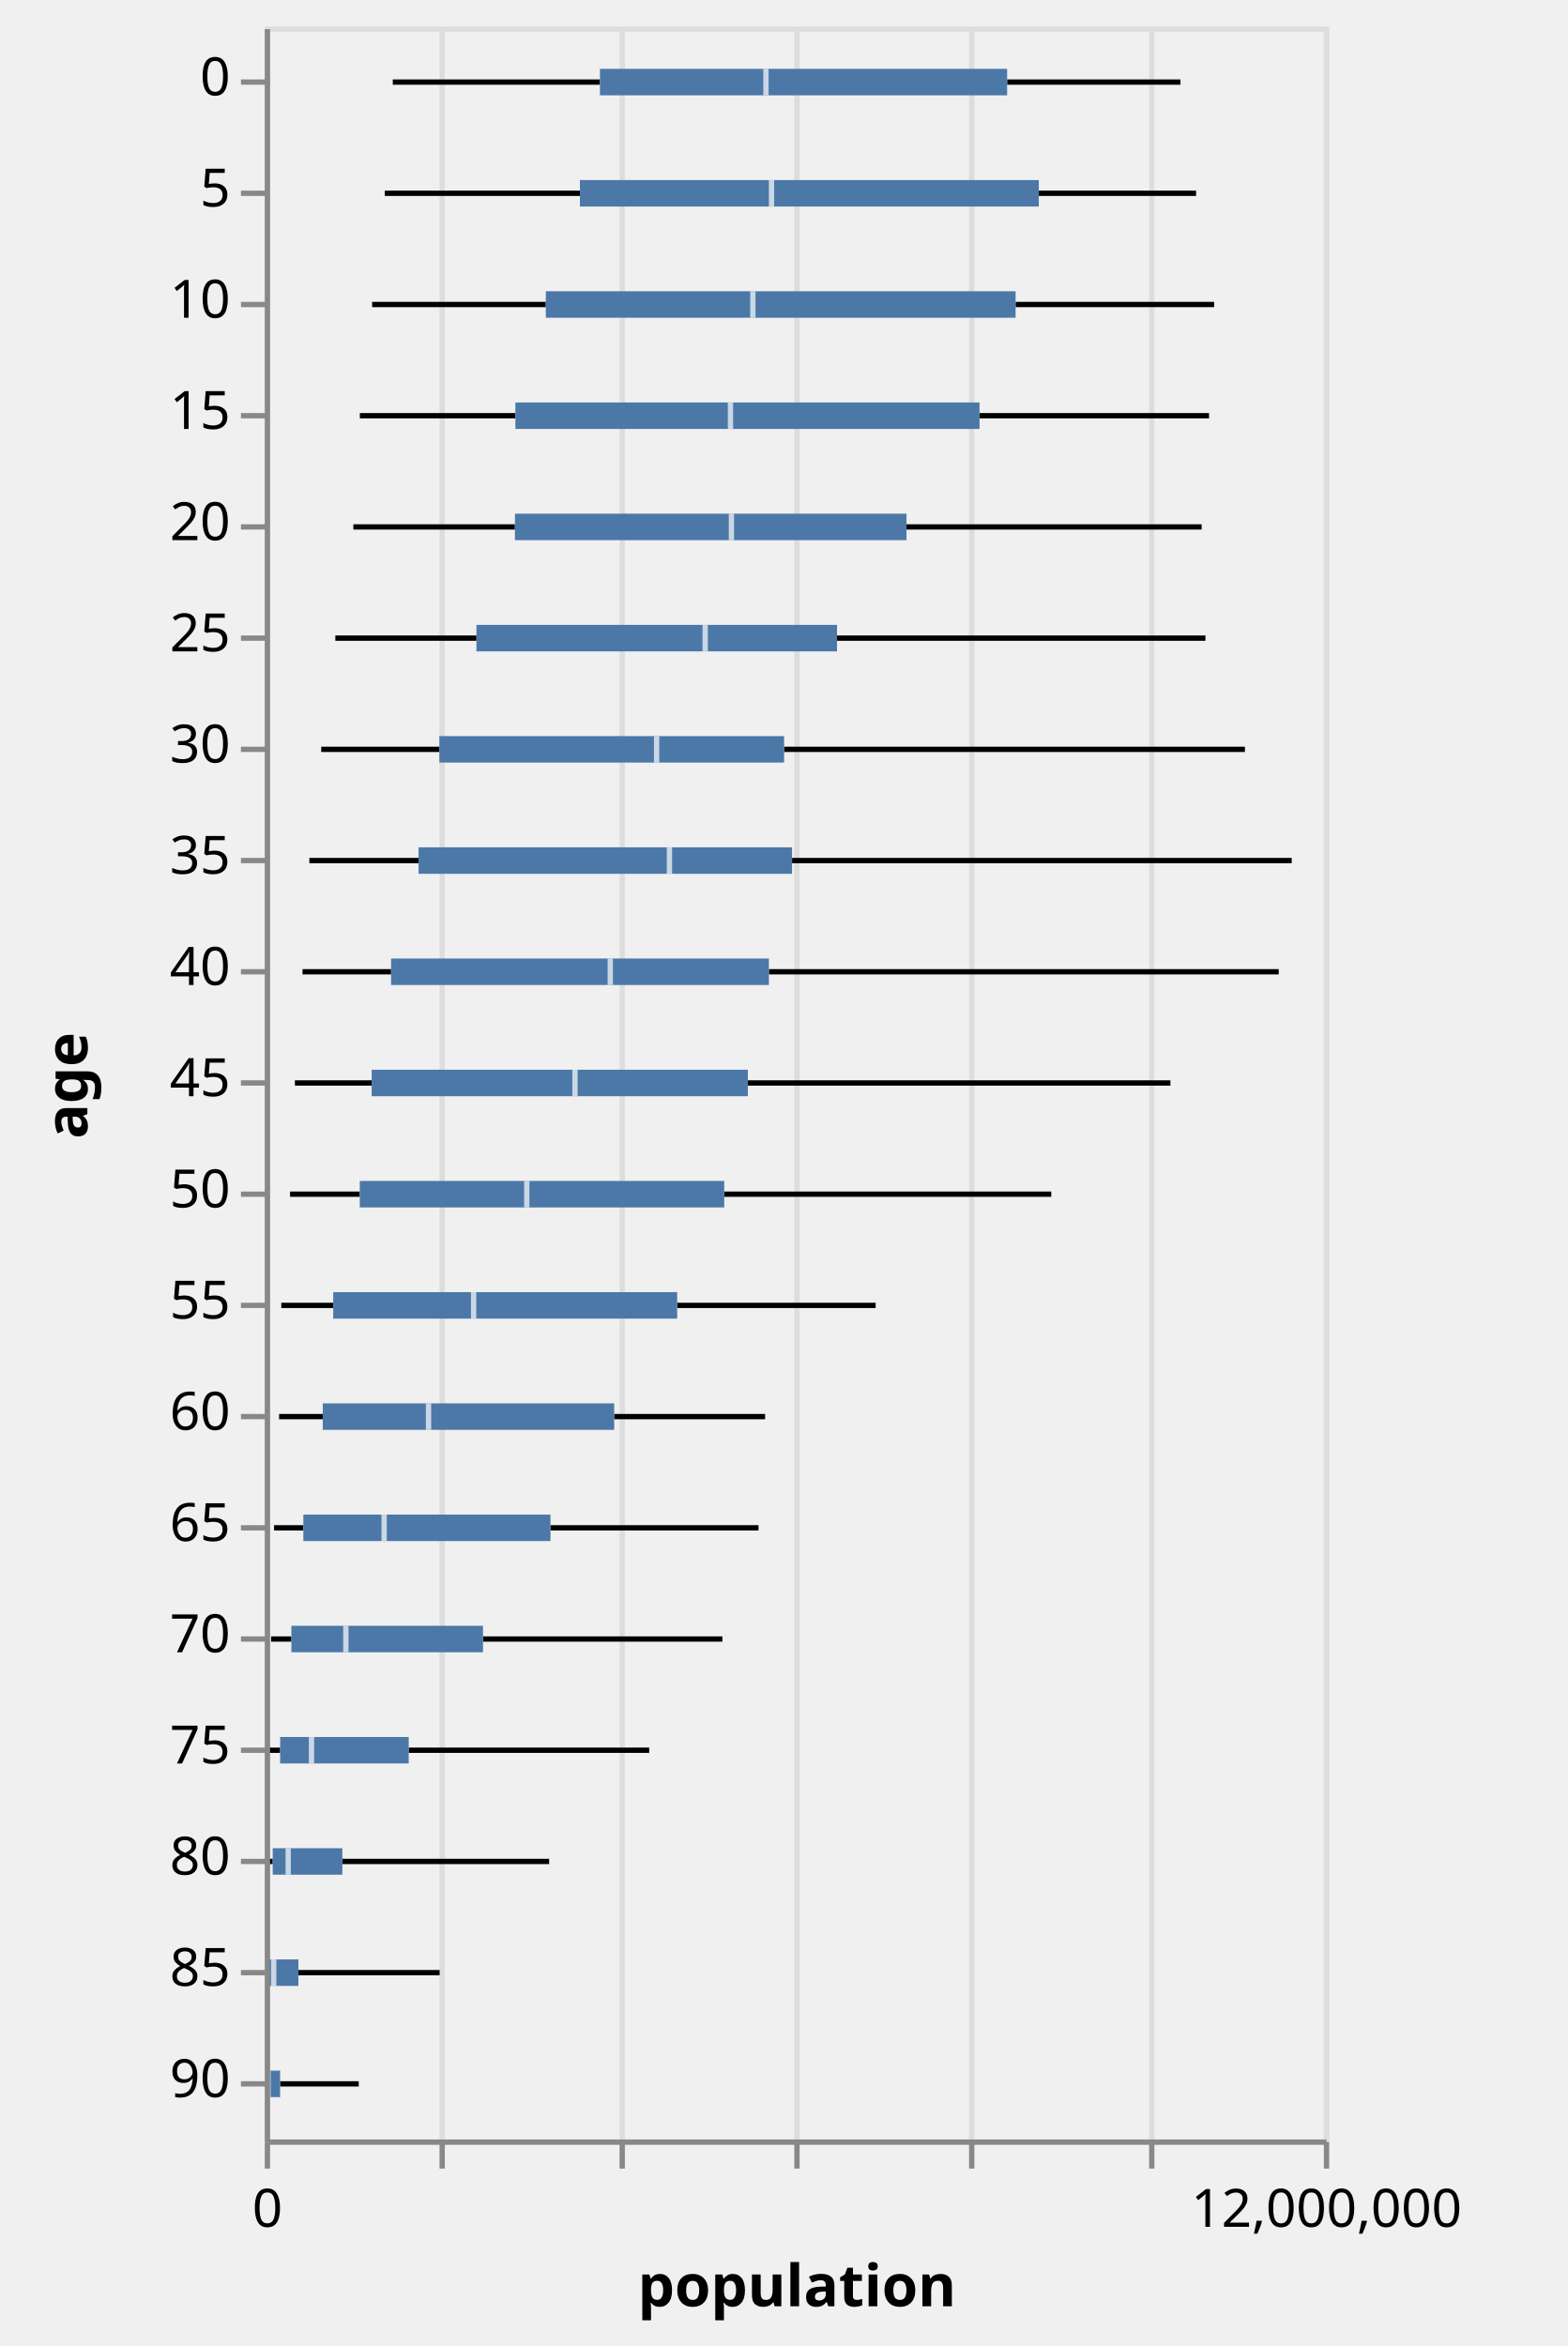
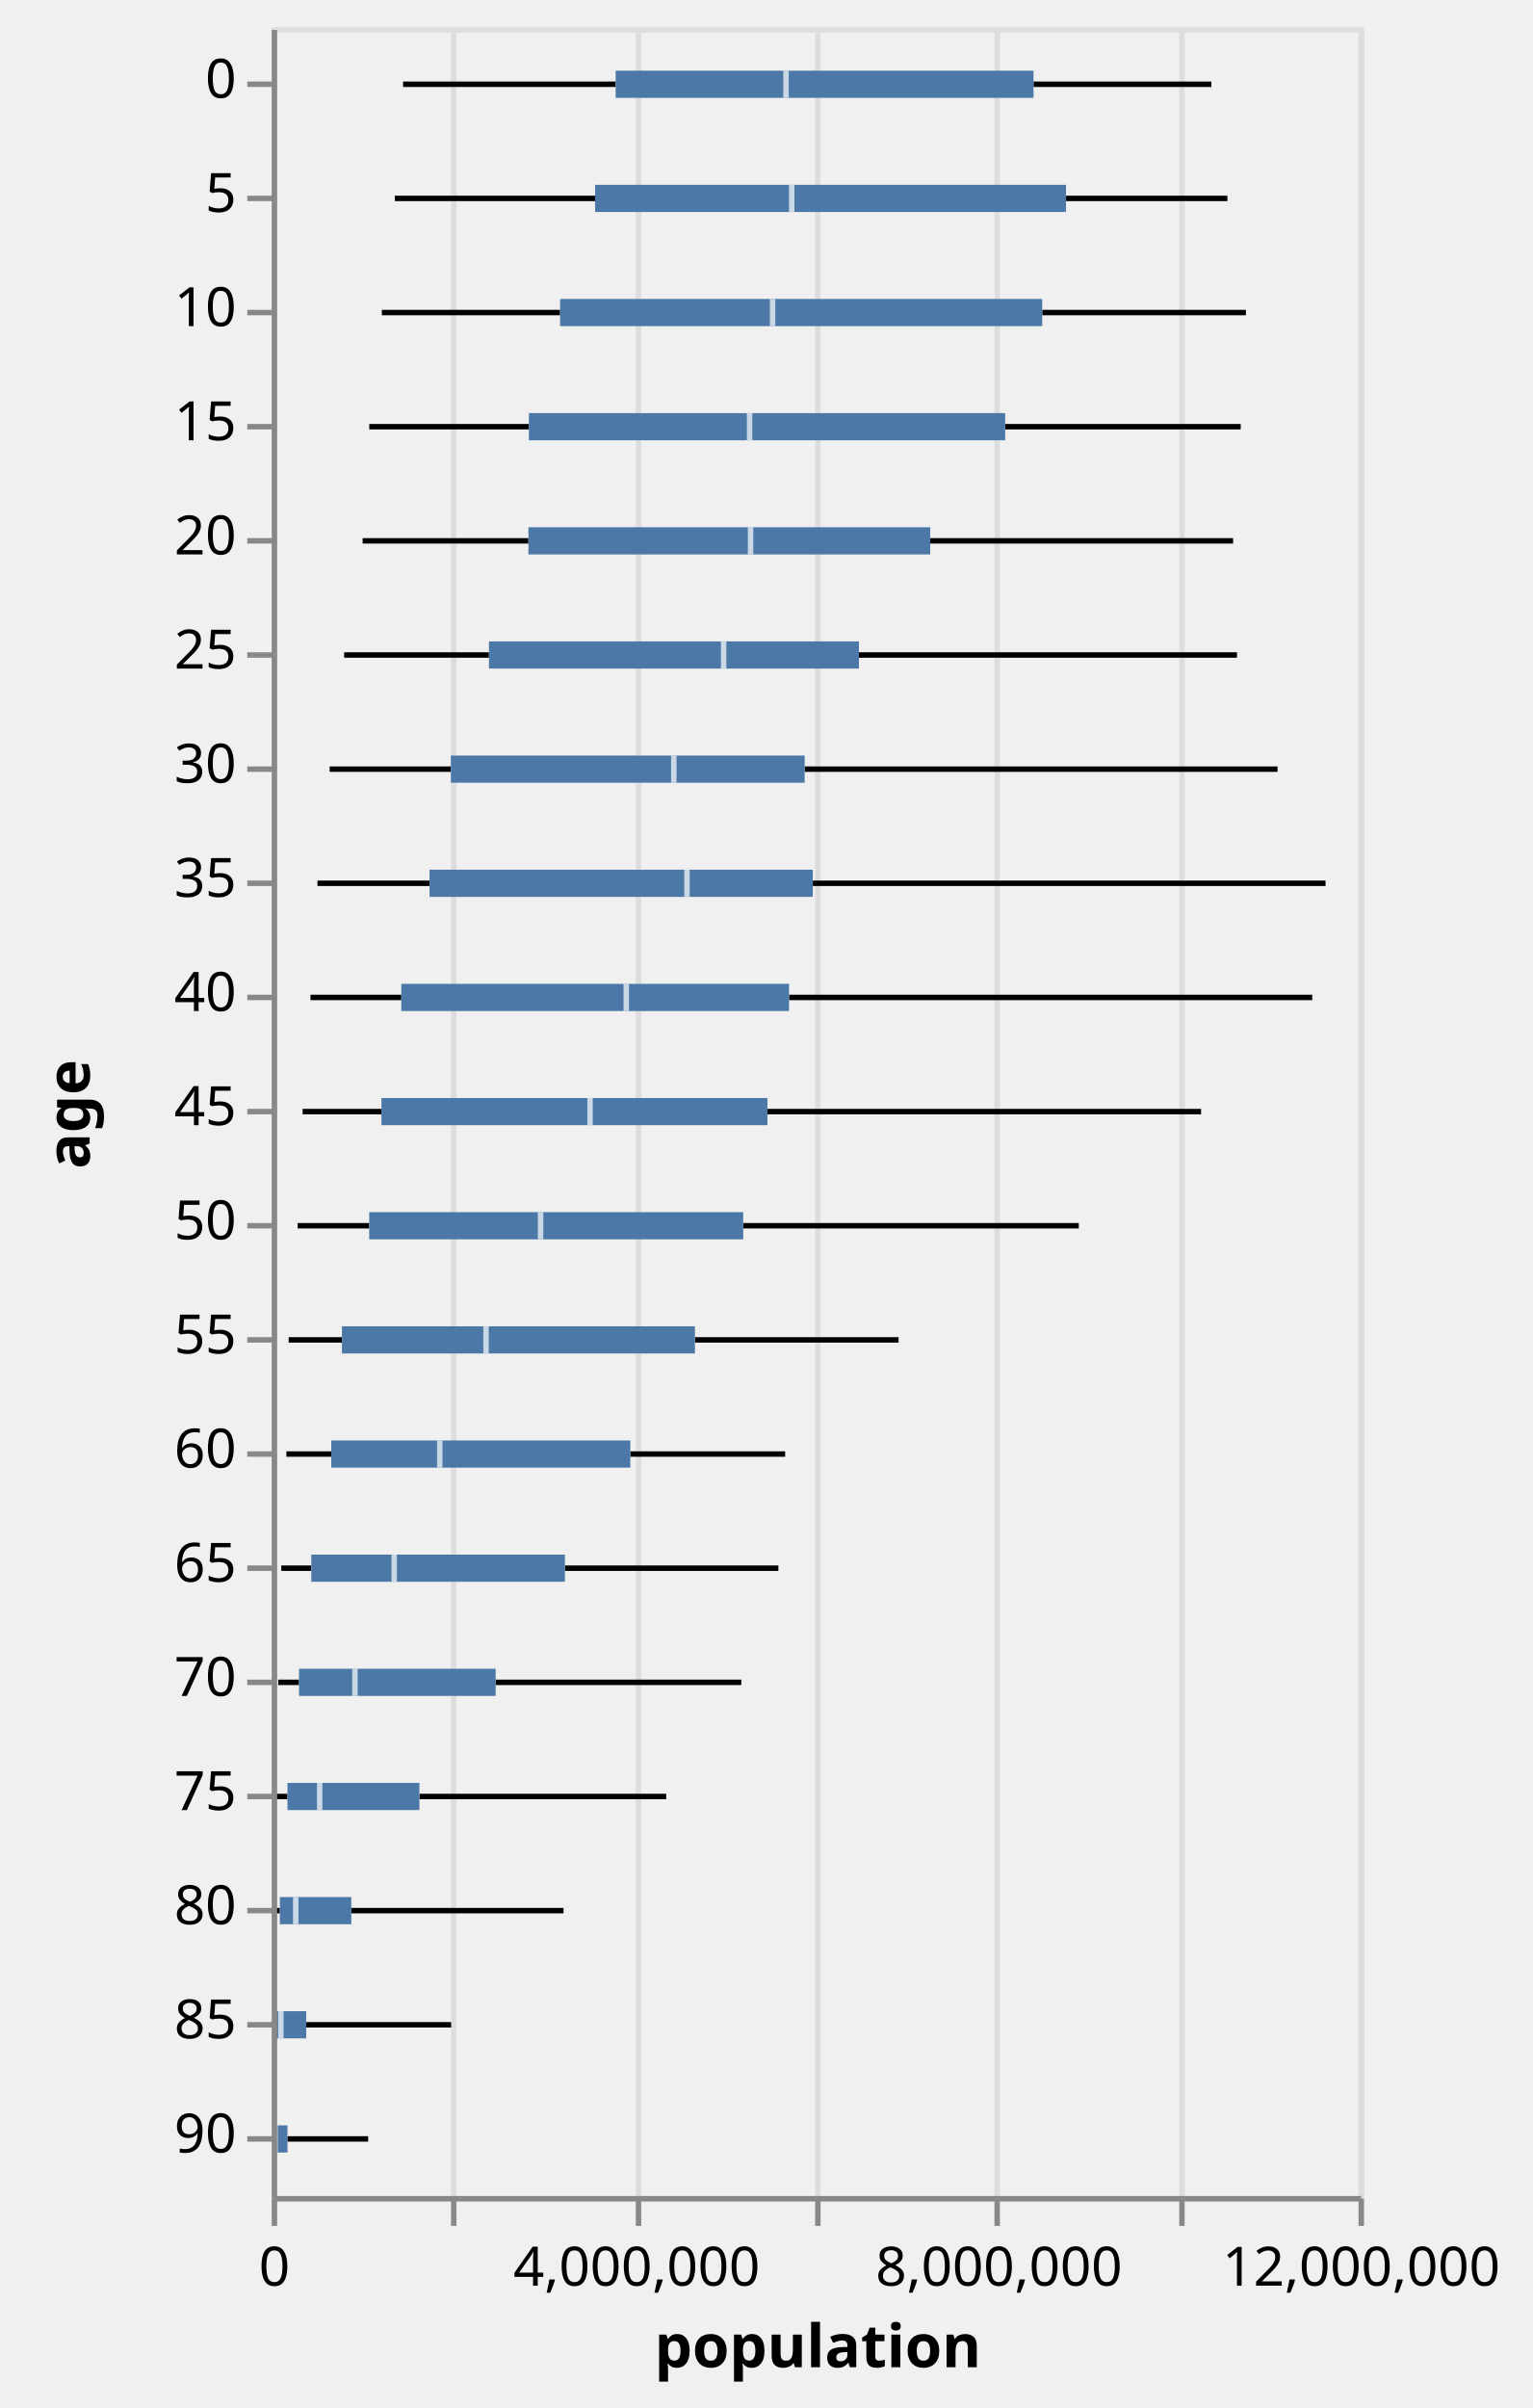
- <svg xmlns="http://www.w3.org/2000/svg" class="marks" width="296" height="443" viewBox="0 0 296 443" version="1.1">
+ <svg xmlns="http://www.w3.org/2000/svg" class="marks" width="282" height="443" viewBox="0 0 282 443" version="1.1">
  <g transform="translate(50,5)">
    <g class="mark-group role-frame root">
      <g transform="translate(0,0)">
        <path class="background" d="M0.5,0.5h200v399h-200Z" style="fill: transparent; stroke: #ddd;" />
        <g>
          <g class="mark-group role-axis">
            <g transform="translate(0.5,399.5)">
              <path class="background" d="M0,0h0v0h0Z" style="pointer-events: none; fill: none;" />
              <g>
                <g class="mark-rule role-axis-grid" style="pointer-events: none;">
                  <line transform="translate(0,0)" x2="0" y2="-399" style="fill: none; stroke: #ddd; stroke-width: 1; stroke-dasharray: ; opacity: 1;" />
                  <line transform="translate(33,0)" x2="0" y2="-399" style="fill: none; stroke: #ddd; stroke-width: 1; stroke-dasharray: ; opacity: 1;" />
                  <line transform="translate(67,0)" x2="0" y2="-399" style="fill: none; stroke: #ddd; stroke-width: 1; stroke-dasharray: ; opacity: 1;" />
                  <line transform="translate(100,0)" x2="0" y2="-399" style="fill: none; stroke: #ddd; stroke-width: 1; stroke-dasharray: ; opacity: 1;" />
                  <line transform="translate(133,0)" x2="0" y2="-399" style="fill: none; stroke: #ddd; stroke-width: 1; stroke-dasharray: ; opacity: 1;" />
                  <line transform="translate(167,0)" x2="0" y2="-399" style="fill: none; stroke: #ddd; stroke-width: 1; stroke-dasharray: ; opacity: 1;" />
                  <line transform="translate(200,0)" x2="0" y2="-399" style="fill: none; stroke: #ddd; stroke-width: 1; stroke-dasharray: ; opacity: 1;" />
                </g>
              </g>
            </g>
          </g>
          <g class="mark-rule role-mark layer_0_marks">
            <line transform="translate(24.17293,10.5)" x2="39.119" y2="0" style="fill: none; stroke: black;" />
            <line transform="translate(22.66113,31.5)" x2="36.851" y2="0" style="fill: none; stroke: black;" />
            <line transform="translate(20.26857,52.5)" x2="32.804" y2="0" style="fill: none; stroke: black;" />
            <line transform="translate(17.95222,73.5)" x2="29.374" y2="0" style="fill: none; stroke: black;" />
            <line transform="translate(16.73068,94.5)" x2="30.508" y2="0" style="fill: none; stroke: black;" />
            <line transform="translate(13.3247,115.5)" x2="26.651" y2="0" style="fill: none; stroke: black;" />
            <line transform="translate(10.6606,136.5)" x2="22.308" y2="0" style="fill: none; stroke: black;" />
            <line transform="translate(8.416867,157.5)" x2="20.625" y2="0" style="fill: none; stroke: black;" />
            <line transform="translate(7.136417,178.5)" x2="16.711" y2="0" style="fill: none; stroke: black;" />
            <line transform="translate(5.687567,199.5)" x2="14.504" y2="0" style="fill: none; stroke: black;" />
            <line transform="translate(4.776333,220.5)" x2="13.163" y2="0" style="fill: none; stroke: black;" />
            <line transform="translate(3.120133,241.5)" x2="9.805" y2="0" style="fill: none; stroke: black;" />
            <line transform="translate(2.703933,262.5)" x2="8.248" y2="0" style="fill: none; stroke: black;" />
            <line transform="translate(1.7589,283.5)" x2="5.526" y2="0" style="fill: none; stroke: black;" />
            <line transform="translate(1.196033,304.5)" x2="3.83" y2="0" style="fill: none; stroke: black;" />
            <line transform="translate(0.6704833,325.5)" x2="2.231" y2="0" style="fill: none; stroke: black;" />
            <line transform="translate(0.3824833,346.5)" x2="1.115" y2="0" style="fill: none; stroke: black;" />
            <line transform="translate(0.1364333,367.5)" x2="0.437" y2="0" style="fill: none; stroke: black;" />
            <line transform="translate(0.08765,388.5)" x2="0.166" y2="0" style="fill: none; stroke: black;" />
          </g>
          <g class="mark-rule role-mark layer_1_marks">
            <line transform="translate(140.1874,10.5)" x2="32.729" y2="0" style="fill: none; stroke: black;" />
            <line transform="translate(146.1691,31.5)" x2="29.7" y2="0" style="fill: none; stroke: black;" />
            <line transform="translate(141.7849,52.5)" x2="37.488" y2="0" style="fill: none; stroke: black;" />
            <line transform="translate(134.9745,73.5)" x2="43.34" y2="0" style="fill: none; stroke: black;" />
            <line transform="translate(121.1817,94.5)" x2="55.734" y2="0" style="fill: none; stroke: black;" />
            <line transform="translate(108.0635,115.5)" x2="69.57" y2="0" style="fill: none; stroke: black;" />
            <line transform="translate(98.07073,136.5)" x2="87.025" y2="0" style="fill: none; stroke: black;" />
            <line transform="translate(99.57171,157.5)" x2="94.356" y2="0" style="fill: none; stroke: black;" />
            <line transform="translate(95.19901,178.5)" x2="96.277" y2="0" style="fill: none; stroke: black;" />
            <line transform="translate(91.22392,199.5)" x2="79.797" y2="0" style="fill: none; stroke: black;" />
            <line transform="translate(86.76575,220.5)" x2="61.753" y2="0" style="fill: none; stroke: black;" />
            <line transform="translate(77.88171,241.5)" x2="37.473" y2="0" style="fill: none; stroke: black;" />
            <line transform="translate(65.98653,262.5)" x2="28.496" y2="0" style="fill: none; stroke: black;" />
            <line transform="translate(53.95293,283.5)" x2="39.282" y2="0" style="fill: none; stroke: black;" />
            <line transform="translate(41.20943,304.5)" x2="45.205" y2="0" style="fill: none; stroke: black;" />
            <line transform="translate(27.18076,325.5)" x2="45.413" y2="0" style="fill: none; stroke: black;" />
            <line transform="translate(14.64757,346.5)" x2="39.051" y2="0" style="fill: none; stroke: black;" />
            <line transform="translate(6.353496,367.5)" x2="26.666" y2="0" style="fill: none; stroke: black;" />
            <line transform="translate(2.897,388.5)" x2="14.846" y2="0" style="fill: none; stroke: black;" />
          </g>
          <g class="mark-rect role-mark layer_2_marks">
            <path d="M63.292,8h76.895v5h-76.895Z" style="fill: #4c78a8;" />
            <path d="M59.512,29h86.657v5h-86.657Z" style="fill: #4c78a8;" />
            <path d="M53.073,50h88.712v5h-88.712Z" style="fill: #4c78a8;" />
            <path d="M47.326,71h87.648v5h-87.648Z" style="fill: #4c78a8;" />
            <path d="M47.239,92h73.943v5h-73.943Z" style="fill: #4c78a8;" />
            <path d="M39.976,113h68.088v5h-68.088Z" style="fill: #4c78a8;" />
            <path d="M32.969,134h65.102v5h-65.102Z" style="fill: #4c78a8;" />
            <path d="M29.042,155h70.53v5h-70.53Z" style="fill: #4c78a8;" />
            <path d="M23.847,176h71.352v5h-71.352Z" style="fill: #4c78a8;" />
            <path d="M20.191,197h71.032v5h-71.032Z" style="fill: #4c78a8;" />
            <path d="M17.939,218h68.826v5h-68.826Z" style="fill: #4c78a8;" />
            <path d="M12.925,239h64.956v5h-64.956Z" style="fill: #4c78a8;" />
            <path d="M10.952,260h55.035v5h-55.035Z" style="fill: #4c78a8;" />
            <path d="M7.285,281h46.668v5h-46.668Z" style="fill: #4c78a8;" />
            <path d="M5.026,302h36.183v5h-36.183Z" style="fill: #4c78a8;" />
            <path d="M2.902,323h24.279v5h-24.279Z" style="fill: #4c78a8;" />
            <path d="M1.497,344h13.15v5h-13.15Z" style="fill: #4c78a8;" />
            <path d="M0.574,365h5.78v5h-5.78Z" style="fill: #4c78a8;" />
            <path d="M0.254,386h2.643v5h-2.643Z" style="fill: #4c78a8;" />
          </g>
          <g class="mark-rect role-mark layer_3_marks">
            <path d="M94.14,8h1v5h-1Z" style="fill: white; opacity: 0.7;" />
            <path d="M95.191,29h1v5h-1Z" style="fill: white; opacity: 0.7;" />
            <path d="M91.671,50h1v5h-1Z" style="fill: white; opacity: 0.7;" />
            <path d="M87.441,71h1v5h-1Z" style="fill: white; opacity: 0.7;" />
            <path d="M87.62,92h1v5h-1Z" style="fill: white; opacity: 0.7;" />
            <path d="M82.667,113h1v5h-1Z" style="fill: white; opacity: 0.7;" />
            <path d="M73.497,134h1v5h-1Z" style="fill: white; opacity: 0.7;" />
            <path d="M75.919,155h1v5h-1Z" style="fill: white; opacity: 0.7;" />
            <path d="M64.743,176h1v5h-1Z" style="fill: white; opacity: 0.7;" />
            <path d="M58.081,197h1v5h-1Z" style="fill: white; opacity: 0.7;" />
            <path d="M48.977,218h1v5h-1Z" style="fill: white; opacity: 0.7;" />
            <path d="M38.939,239h1v5h-1Z" style="fill: white; opacity: 0.7;" />
            <path d="M30.426,260h1v5h-1Z" style="fill: white; opacity: 0.7;" />
            <path d="M22.038,281h1v5h-1Z" style="fill: white; opacity: 0.7;" />
            <path d="M14.813,302h1v5h-1Z" style="fill: white; opacity: 0.7;" />
            <path d="M8.326,323h1v5h-1Z" style="fill: white; opacity: 0.7;" />
            <path d="M3.919,344h1v5h-1Z" style="fill: white; opacity: 0.7;" />
            <path d="M1.184,365h1v5h-1Z" style="fill: white; opacity: 0.7;" />
            <path d="M0.12,386h1v5h-1Z" style="fill: white; opacity: 0.7;" />
          </g>
          <g class="mark-group role-axis">
            <g transform="translate(0.5,399.5)">
              <path class="background" d="M0,0h0v0h0Z" style="pointer-events: none; fill: none;" />
              <g>
                <g class="mark-rule role-axis-tick" style="pointer-events: none;">
                  <line transform="translate(0,0)" x2="0" y2="5" style="fill: none; stroke: #888; stroke-width: 1; opacity: 1;" />
                  <line transform="translate(33,0)" x2="0" y2="5" style="fill: none; stroke: #888; stroke-width: 1; opacity: 1;" />
                  <line transform="translate(67,0)" x2="0" y2="5" style="fill: none; stroke: #888; stroke-width: 1; opacity: 1;" />
                  <line transform="translate(100,0)" x2="0" y2="5" style="fill: none; stroke: #888; stroke-width: 1; opacity: 1;" />
                  <line transform="translate(133,0)" x2="0" y2="5" style="fill: none; stroke: #888; stroke-width: 1; opacity: 1;" />
                  <line transform="translate(167,0)" x2="0" y2="5" style="fill: none; stroke: #888; stroke-width: 1; opacity: 1;" />
                  <line transform="translate(200,0)" x2="0" y2="5" style="fill: none; stroke: #888; stroke-width: 1; opacity: 1;" />
                </g>
                <g class="mark-text role-axis-label" style="pointer-events: none;">
                  <text text-anchor="middle" transform="translate(0,16)" style="font: 10px sans-serif; fill: #000; opacity: 1;">0</text>
                  <text text-anchor="middle" transform="translate(33.33333,16)" style="font: 10px sans-serif; fill: #000; opacity: 0;">2,000,000</text>
-                   <text text-anchor="middle" transform="translate(66.66667,16)" style="font: 10px sans-serif; fill: #000; opacity: 0;">4,000,000</text>
+                   <text text-anchor="middle" transform="translate(66.66667,16)" style="font: 10px sans-serif; fill: #000; opacity: 1;">4,000,000</text>
                  <text text-anchor="middle" transform="translate(100,16)" style="font: 10px sans-serif; fill: #000; opacity: 0;">6,000,000</text>
-                   <text text-anchor="middle" transform="translate(133.3333,16)" style="font: 10px sans-serif; fill: #000; opacity: 0;">8,000,000</text>
+                   <text text-anchor="middle" transform="translate(133.3333,16)" style="font: 10px sans-serif; fill: #000; opacity: 1;">8,000,000</text>
                  <text text-anchor="middle" transform="translate(166.6667,16)" style="font: 10px sans-serif; fill: #000; opacity: 0;">10,000,000</text>
                  <text text-anchor="middle" transform="translate(200,16)" style="font: 10px sans-serif; fill: #000; opacity: 1;">12,000,000</text>
                </g>
                <g class="mark-rule role-axis-domain" style="pointer-events: none;">
                  <line transform="translate(0,0)" x2="200" y2="0" style="fill: none; stroke: #888; stroke-width: 1; opacity: 1;" />
                </g>
                <g class="mark-text role-axis-title" style="pointer-events: none;">
                  <text text-anchor="middle" transform="translate(100,31)" style="font: bold 11px sans-serif; fill: #000; opacity: 1;">population</text>
                </g>
              </g>
            </g>
          </g>
          <g class="mark-group role-axis">
            <g transform="translate(0.5,0.5)">
              <path class="background" d="M0,0h0v0h0Z" style="pointer-events: none; fill: none;" />
              <g>
                <g class="mark-rule role-axis-tick" style="pointer-events: none;">
                  <line transform="translate(0,10)" x2="-5" y2="0" style="fill: none; stroke: #888; stroke-width: 1; opacity: 1;" />
                  <line transform="translate(0,31)" x2="-5" y2="0" style="fill: none; stroke: #888; stroke-width: 1; opacity: 1;" />
                  <line transform="translate(0,52)" x2="-5" y2="0" style="fill: none; stroke: #888; stroke-width: 1; opacity: 1;" />
                  <line transform="translate(0,73)" x2="-5" y2="0" style="fill: none; stroke: #888; stroke-width: 1; opacity: 1;" />
                  <line transform="translate(0,94)" x2="-5" y2="0" style="fill: none; stroke: #888; stroke-width: 1; opacity: 1;" />
                  <line transform="translate(0,115)" x2="-5" y2="0" style="fill: none; stroke: #888; stroke-width: 1; opacity: 1;" />
                  <line transform="translate(0,136)" x2="-5" y2="0" style="fill: none; stroke: #888; stroke-width: 1; opacity: 1;" />
                  <line transform="translate(0,157)" x2="-5" y2="0" style="fill: none; stroke: #888; stroke-width: 1; opacity: 1;" />
                  <line transform="translate(0,178)" x2="-5" y2="0" style="fill: none; stroke: #888; stroke-width: 1; opacity: 1;" />
                  <line transform="translate(0,199)" x2="-5" y2="0" style="fill: none; stroke: #888; stroke-width: 1; opacity: 1;" />
                  <line transform="translate(0,220)" x2="-5" y2="0" style="fill: none; stroke: #888; stroke-width: 1; opacity: 1;" />
                  <line transform="translate(0,241)" x2="-5" y2="0" style="fill: none; stroke: #888; stroke-width: 1; opacity: 1;" />
                  <line transform="translate(0,262)" x2="-5" y2="0" style="fill: none; stroke: #888; stroke-width: 1; opacity: 1;" />
                  <line transform="translate(0,283)" x2="-5" y2="0" style="fill: none; stroke: #888; stroke-width: 1; opacity: 1;" />
                  <line transform="translate(0,304)" x2="-5" y2="0" style="fill: none; stroke: #888; stroke-width: 1; opacity: 1;" />
                  <line transform="translate(0,325)" x2="-5" y2="0" style="fill: none; stroke: #888; stroke-width: 1; opacity: 1;" />
                  <line transform="translate(0,346)" x2="-5" y2="0" style="fill: none; stroke: #888; stroke-width: 1; opacity: 1;" />
                  <line transform="translate(0,367)" x2="-5" y2="0" style="fill: none; stroke: #888; stroke-width: 1; opacity: 1;" />
                  <line transform="translate(0,388)" x2="-5" y2="0" style="fill: none; stroke: #888; stroke-width: 1; opacity: 1;" />
                </g>
                <g class="mark-text role-axis-label" style="pointer-events: none;">
                  <text text-anchor="end" transform="translate(-7,12.5)" style="font: 10px sans-serif; fill: #000; opacity: 1;">0</text>
                  <text text-anchor="end" transform="translate(-7,33.5)" style="font: 10px sans-serif; fill: #000; opacity: 1;">5</text>
                  <text text-anchor="end" transform="translate(-7,54.5)" style="font: 10px sans-serif; fill: #000; opacity: 1;">10</text>
                  <text text-anchor="end" transform="translate(-7,75.5)" style="font: 10px sans-serif; fill: #000; opacity: 1;">15</text>
                  <text text-anchor="end" transform="translate(-7,96.5)" style="font: 10px sans-serif; fill: #000; opacity: 1;">20</text>
                  <text text-anchor="end" transform="translate(-7,117.5)" style="font: 10px sans-serif; fill: #000; opacity: 1;">25</text>
                  <text text-anchor="end" transform="translate(-7,138.5)" style="font: 10px sans-serif; fill: #000; opacity: 1;">30</text>
                  <text text-anchor="end" transform="translate(-7,159.5)" style="font: 10px sans-serif; fill: #000; opacity: 1;">35</text>
                  <text text-anchor="end" transform="translate(-7,180.5)" style="font: 10px sans-serif; fill: #000; opacity: 1;">40</text>
                  <text text-anchor="end" transform="translate(-7,201.5)" style="font: 10px sans-serif; fill: #000; opacity: 1;">45</text>
                  <text text-anchor="end" transform="translate(-7,222.5)" style="font: 10px sans-serif; fill: #000; opacity: 1;">50</text>
                  <text text-anchor="end" transform="translate(-7,243.5)" style="font: 10px sans-serif; fill: #000; opacity: 1;">55</text>
                  <text text-anchor="end" transform="translate(-7,264.5)" style="font: 10px sans-serif; fill: #000; opacity: 1;">60</text>
                  <text text-anchor="end" transform="translate(-7,285.5)" style="font: 10px sans-serif; fill: #000; opacity: 1;">65</text>
                  <text text-anchor="end" transform="translate(-7,306.5)" style="font: 10px sans-serif; fill: #000; opacity: 1;">70</text>
                  <text text-anchor="end" transform="translate(-7,327.5)" style="font: 10px sans-serif; fill: #000; opacity: 1;">75</text>
                  <text text-anchor="end" transform="translate(-7,348.5)" style="font: 10px sans-serif; fill: #000; opacity: 1;">80</text>
                  <text text-anchor="end" transform="translate(-7,369.5)" style="font: 10px sans-serif; fill: #000; opacity: 1;">85</text>
                  <text text-anchor="end" transform="translate(-7,390.5)" style="font: 10px sans-serif; fill: #000; opacity: 1;">90</text>
                </g>
                <g class="mark-rule role-axis-domain" style="pointer-events: none;">
                  <line transform="translate(0,0)" x2="0" y2="399" style="fill: none; stroke: #888; stroke-width: 1; opacity: 1;" />
                </g>
                <g class="mark-text role-axis-title" style="pointer-events: none;">
                  <text text-anchor="middle" transform="translate(-32,199.5) rotate(-90) translate(0,-2)" style="font: bold 11px sans-serif; fill: #000; opacity: 1;">age</text>
                </g>
              </g>
            </g>
          </g>
        </g>
      </g>
    </g>
  </g>
</svg>
